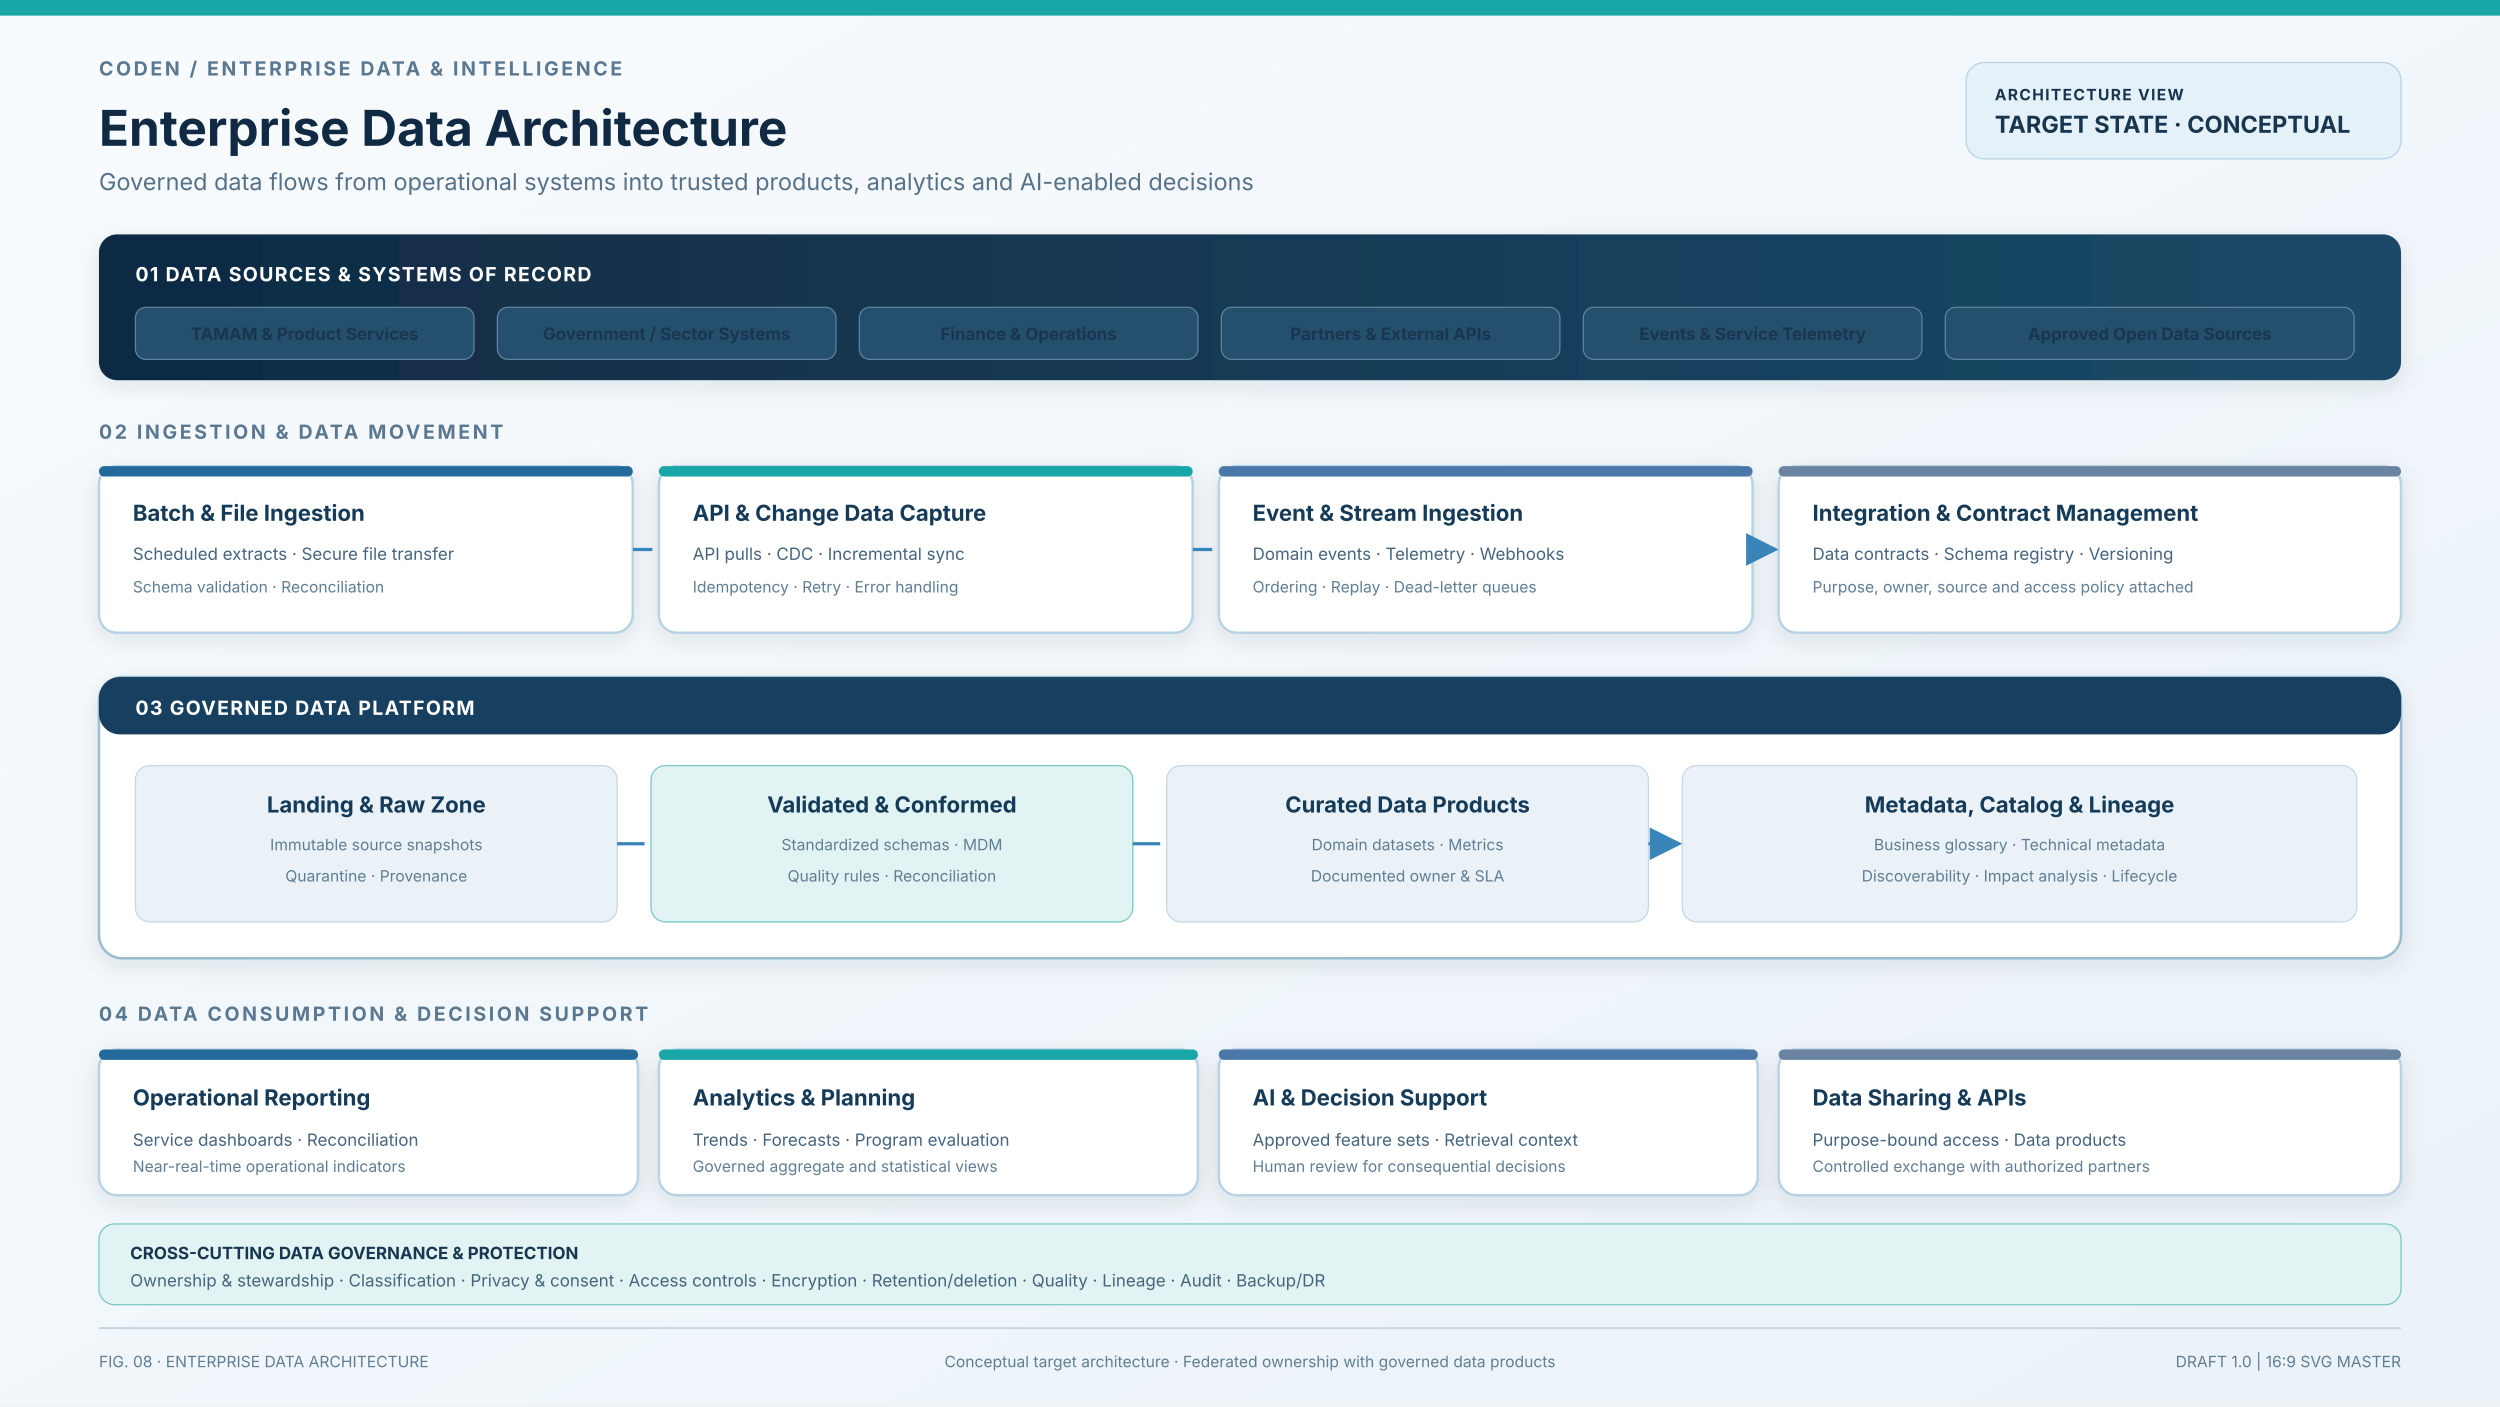
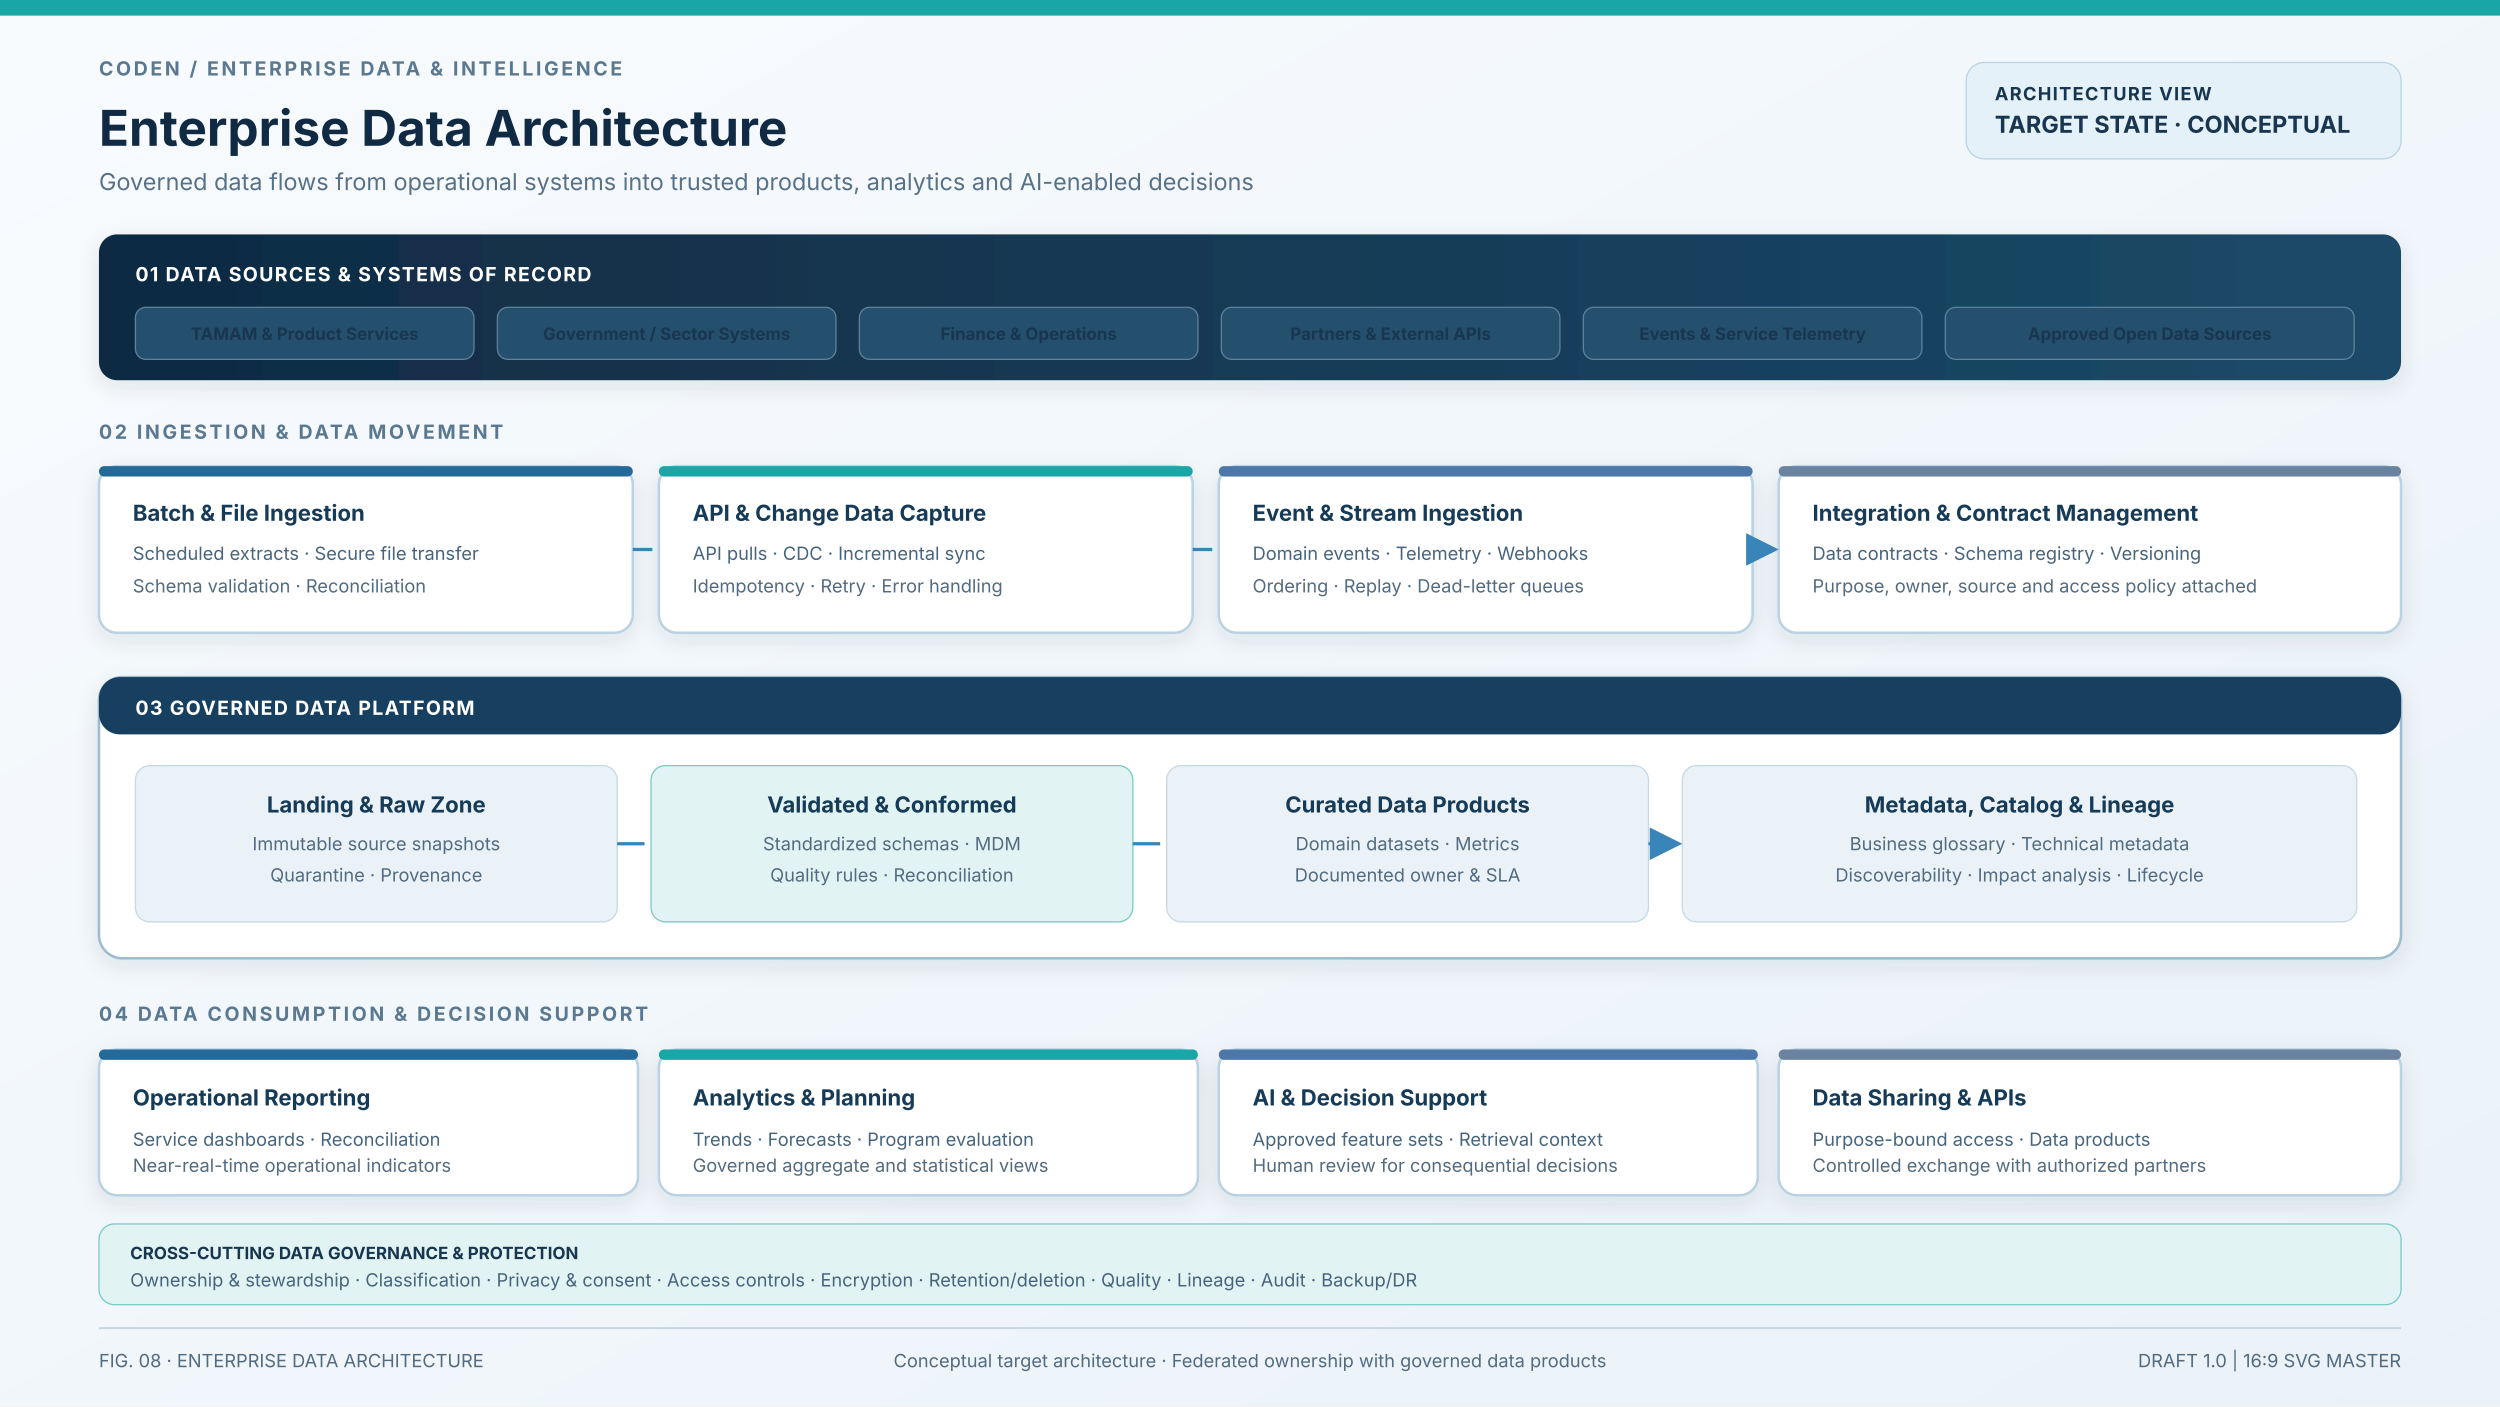
<svg xmlns="http://www.w3.org/2000/svg" width="1920" height="1080" viewBox="0 0 1920 1080" role="img" aria-labelledby="title desc">
  <defs>
    <linearGradient id="bg" x1="0" y1="0" x2="1" y2="1">
      <stop stop-color="#F8FBFE" />
      <stop offset="1" stop-color="#EAF2F8" />
    </linearGradient>
    <linearGradient id="navy" x1="0" y1="0" x2="1" y2="0">
      <stop stop-color="#102A43" />
      <stop offset="1" stop-color="#1B4A68" />
    </linearGradient>
    <filter id="shadow" x="-20%" y="-20%" width="140%" height="150%">
      <feDropShadow dx="0" dy="5" stdDeviation="8" flood-color="#102A43" flood-opacity=".10" />
    </filter>
    <marker id="arr" markerWidth="10" markerHeight="10" refX="8" refY="5" orient="auto">
      <path d="M0 0L10 5L0 10Z" fill="#3984B8" />
    </marker>
-     <style>text{font-family:Inter,Arial,sans-serif;fill:#18364F}.ey{font-size:15px;font-weight:700;letter-spacing:2px;fill:#5B7891}.h{font-size:38px;font-weight:750;fill:#102A43}.sub{font-size:18px;fill:#567188}.sec{font-size:15px;font-weight:750;letter-spacing:1px;fill:#fff}.ct{font-size:17px;font-weight:750;fill:#153B59}.bd{font-size:13px;fill:#46647D}.sm{font-size:12px;fill:#607D94}.tag{font-size:12px;font-weight:750;letter-spacing:1px}.arr{fill:none;stroke:#3984B8;stroke-width:2.5;marker-end:url(#arr)}</style>
+     <style>
+  text{-webkit-font-smoothing:antialiased;text-rendering:geometricPrecision}
+ text{font-family:Inter,Arial,sans-serif;fill:#18364F}.ey{font-size:15px;font-weight:700;letter-spacing:2px;fill:#5B7891}.h{font-size:38px;font-weight:750;fill:#102A43}.sub{font-size:18px;fill:#567188}.sec{font-size:15px;font-weight:750;letter-spacing:1px;fill:#fff}.ct{font-size:17px;font-weight:750;fill:#153B59}.bd{font-size:14px;fill:#46647D}.sm{font-size:14px;fill:#526B80}.tag{font-size:14px;font-weight:750;letter-spacing:1px}.arr{fill:none;stroke:#3984B8;stroke-width:2.5;marker-end:url(#arr)}</style>
  </defs>
  <rect width="1920" height="1080" fill="url(#bg)" />
  <rect width="1920" height="12" fill="#19A6A6" />
  <text x="76" y="58" class="ey">CODEN  /  ENTERPRISE DATA &amp; INTELLIGENCE</text>
  <text x="76" y="112" class="h">Enterprise Data Architecture</text>
  <text x="76" y="146" class="sub">Governed data flows from operational systems into trusted products, analytics and AI-enabled decisions</text>
  <g transform="translate(1510 48)">
    <rect width="334" height="74" rx="14" fill="#E5F1F8" stroke="#B8D3E5" />
    <text x="22" y="29" class="tag" fill="#176A91">ARCHITECTURE VIEW</text>
    <text x="22" y="54" font-size="18" font-weight="750">TARGET STATE · CONCEPTUAL</text>
  </g>
  <g filter="url(#shadow)">
    <rect x="76" y="180" width="1768" height="112" rx="14" fill="url(#navy)" />
  </g>
  <text x="104" y="216" class="sec">01  DATA SOURCES &amp; SYSTEMS OF RECORD</text>
  <g fill="#244F6D" stroke="#5D829B">
    <rect x="104" y="236" width="260" height="40" rx="8" />
    <rect x="382" y="236" width="260" height="40" rx="8" />
    <rect x="660" y="236" width="260" height="40" rx="8" />
    <rect x="938" y="236" width="260" height="40" rx="8" />
    <rect x="1216" y="236" width="260" height="40" rx="8" />
    <rect x="1494" y="236" width="314" height="40" rx="8" />
  </g>
  <g class="white" font-size="13" font-weight="650" text-anchor="middle">
    <text x="234" y="261">TAMAM &amp; Product Services</text>
    <text x="512" y="261">Government / Sector Systems</text>
    <text x="790" y="261">Finance &amp; Operations</text>
    <text x="1068" y="261">Partners &amp; External APIs</text>
    <text x="1346" y="261">Events &amp; Service Telemetry</text>
    <text x="1651" y="261">Approved Open Data Sources</text>
  </g>
  <text x="76" y="337" class="ey">02  INGESTION &amp; DATA MOVEMENT</text>
  <g filter="url(#shadow)">
    <rect x="76" y="358" width="410" height="128" rx="14" fill="#fff" stroke="#B9D3E4" stroke-width="2" />
    <rect x="506" y="358" width="410" height="128" rx="14" fill="#fff" stroke="#B9D3E4" stroke-width="2" />
    <rect x="936" y="358" width="410" height="128" rx="14" fill="#fff" stroke="#B9D3E4" stroke-width="2" />
    <rect x="1366" y="358" width="478" height="128" rx="14" fill="#fff" stroke="#B9D3E4" stroke-width="2" />
  </g>
  <g>
    <rect x="76" y="358" width="410" height="8" rx="4" fill="#236A9B" />
    <text x="102" y="400" class="ct">Batch &amp; File Ingestion</text>
    <text x="102" y="430" class="bd">Scheduled extracts · Secure file transfer</text>
    <text x="102" y="455" class="sm">Schema validation · Reconciliation</text>
    <rect x="506" y="358" width="410" height="8" rx="4" fill="#18A6A6" />
    <text x="532" y="400" class="ct">API &amp; Change Data Capture</text>
    <text x="532" y="430" class="bd">API pulls · CDC · Incremental sync</text>
    <text x="532" y="455" class="sm">Idempotency · Retry · Error handling</text>
    <rect x="936" y="358" width="410" height="8" rx="4" fill="#4B78A8" />
    <text x="962" y="400" class="ct">Event &amp; Stream Ingestion</text>
    <text x="962" y="430" class="bd">Domain events · Telemetry · Webhooks</text>
    <text x="962" y="455" class="sm">Ordering · Replay · Dead-letter queues</text>
    <rect x="1366" y="358" width="478" height="8" rx="4" fill="#6A83A0" />
    <text x="1392" y="400" class="ct">Integration &amp; Contract Management</text>
    <text x="1392" y="430" class="bd">Data contracts · Schema registry · Versioning</text>
    <text x="1392" y="455" class="sm">Purpose, owner, source and access policy attached</text>
  </g>
  <path d="M486 422H501 M916 422H931 M1346 422H1361" class="arr" />
  <g filter="url(#shadow)">
    <rect x="76" y="520" width="1768" height="216" rx="18" fill="#fff" stroke="#9DBCD0" stroke-width="2" />
  </g>
  <rect x="76" y="520" width="1768" height="44" rx="16" fill="#173F5F" />
  <text x="104" y="549" class="sec">03  GOVERNED DATA PLATFORM</text>
  <g>
    <rect x="104" y="588" width="370" height="120" rx="11" fill="#EAF2F8" stroke="#C4D8E5" />
    <text x="289" y="624" text-anchor="middle" class="ct">Landing &amp; Raw Zone</text>
    <text x="289" y="653" text-anchor="middle" class="sm">Immutable source snapshots</text>
    <text x="289" y="677" text-anchor="middle" class="sm">Quarantine · Provenance</text>
    <rect x="500" y="588" width="370" height="120" rx="11" fill="#E1F4F3" stroke="#79C9C5" />
    <text x="685" y="624" text-anchor="middle" class="ct">Validated &amp; Conformed</text>
    <text x="685" y="653" text-anchor="middle" class="sm">Standardized schemas · MDM</text>
    <text x="685" y="677" text-anchor="middle" class="sm">Quality rules · Reconciliation</text>
    <rect x="896" y="588" width="370" height="120" rx="11" fill="#EAF2F8" stroke="#C4D8E5" />
    <text x="1081" y="624" text-anchor="middle" class="ct">Curated Data Products</text>
    <text x="1081" y="653" text-anchor="middle" class="sm">Domain datasets · Metrics</text>
    <text x="1081" y="677" text-anchor="middle" class="sm">Documented owner &amp; SLA</text>
    <rect x="1292" y="588" width="518" height="120" rx="11" fill="#EAF2F8" stroke="#C4D8E5" />
    <text x="1551" y="624" text-anchor="middle" class="ct">Metadata, Catalog &amp; Lineage</text>
    <text x="1551" y="653" text-anchor="middle" class="sm">Business glossary · Technical metadata</text>
    <text x="1551" y="677" text-anchor="middle" class="sm">Discoverability · Impact analysis · Lifecycle</text>
  </g>
  <path d="M474 648H495 M870 648H891 M1266 648H1287" class="arr" />
  <text x="76" y="784" class="ey">04  DATA CONSUMPTION &amp; DECISION SUPPORT</text>
  <g filter="url(#shadow)">
    <rect x="76" y="806" width="414" height="112" rx="14" fill="#fff" stroke="#B9D3E4" stroke-width="2" />
    <rect x="506" y="806" width="414" height="112" rx="14" fill="#fff" stroke="#B9D3E4" stroke-width="2" />
    <rect x="936" y="806" width="414" height="112" rx="14" fill="#fff" stroke="#B9D3E4" stroke-width="2" />
    <rect x="1366" y="806" width="478" height="112" rx="14" fill="#fff" stroke="#B9D3E4" stroke-width="2" />
  </g>
  <g>
    <rect x="76" y="806" width="414" height="8" rx="4" fill="#236A9B" />
    <text x="102" y="849" class="ct">Operational Reporting</text>
    <text x="102" y="880" class="bd">Service dashboards · Reconciliation</text>
    <text x="102" y="900" class="sm">Near-real-time operational indicators</text>
    <rect x="506" y="806" width="414" height="8" rx="4" fill="#18A6A6" />
    <text x="532" y="849" class="ct">Analytics &amp; Planning</text>
    <text x="532" y="880" class="bd">Trends · Forecasts · Program evaluation</text>
    <text x="532" y="900" class="sm">Governed aggregate and statistical views</text>
    <rect x="936" y="806" width="414" height="8" rx="4" fill="#4B78A8" />
    <text x="962" y="849" class="ct">AI &amp; Decision Support</text>
    <text x="962" y="880" class="bd">Approved feature sets · Retrieval context</text>
    <text x="962" y="900" class="sm">Human review for consequential decisions</text>
    <rect x="1366" y="806" width="478" height="8" rx="4" fill="#6A83A0" />
    <text x="1392" y="849" class="ct">Data Sharing &amp; APIs</text>
    <text x="1392" y="880" class="bd">Purpose-bound access · Data products</text>
    <text x="1392" y="900" class="sm">Controlled exchange with authorized partners</text>
  </g>
  <rect x="76" y="940" width="1768" height="62" rx="12" fill="#E1F4F3" stroke="#79C9C5" />
  <text x="100" y="967" font-size="13" font-weight="750" fill="#087C80">CROSS-CUTTING DATA GOVERNANCE &amp; PROTECTION</text>
  <text x="100" y="988" class="bd">Ownership &amp; stewardship · Classification · Privacy &amp; consent · Access controls · Encryption · Retention/deletion · Quality · Lineage · Audit · Backup/DR</text>
  <line x1="76" y1="1020" x2="1844" y2="1020" stroke="#C5D6E1" stroke-width="1.5" />
  <text x="76" y="1050" class="sm">FIG. 08  ·  ENTERPRISE DATA ARCHITECTURE</text>
  <text x="960" y="1050" text-anchor="middle" class="sm">Conceptual target architecture · Federated ownership with governed data products</text>
  <text x="1844" y="1050" text-anchor="end" class="sm">DRAFT 1.0  |  16:9 SVG MASTER</text>
</svg>
